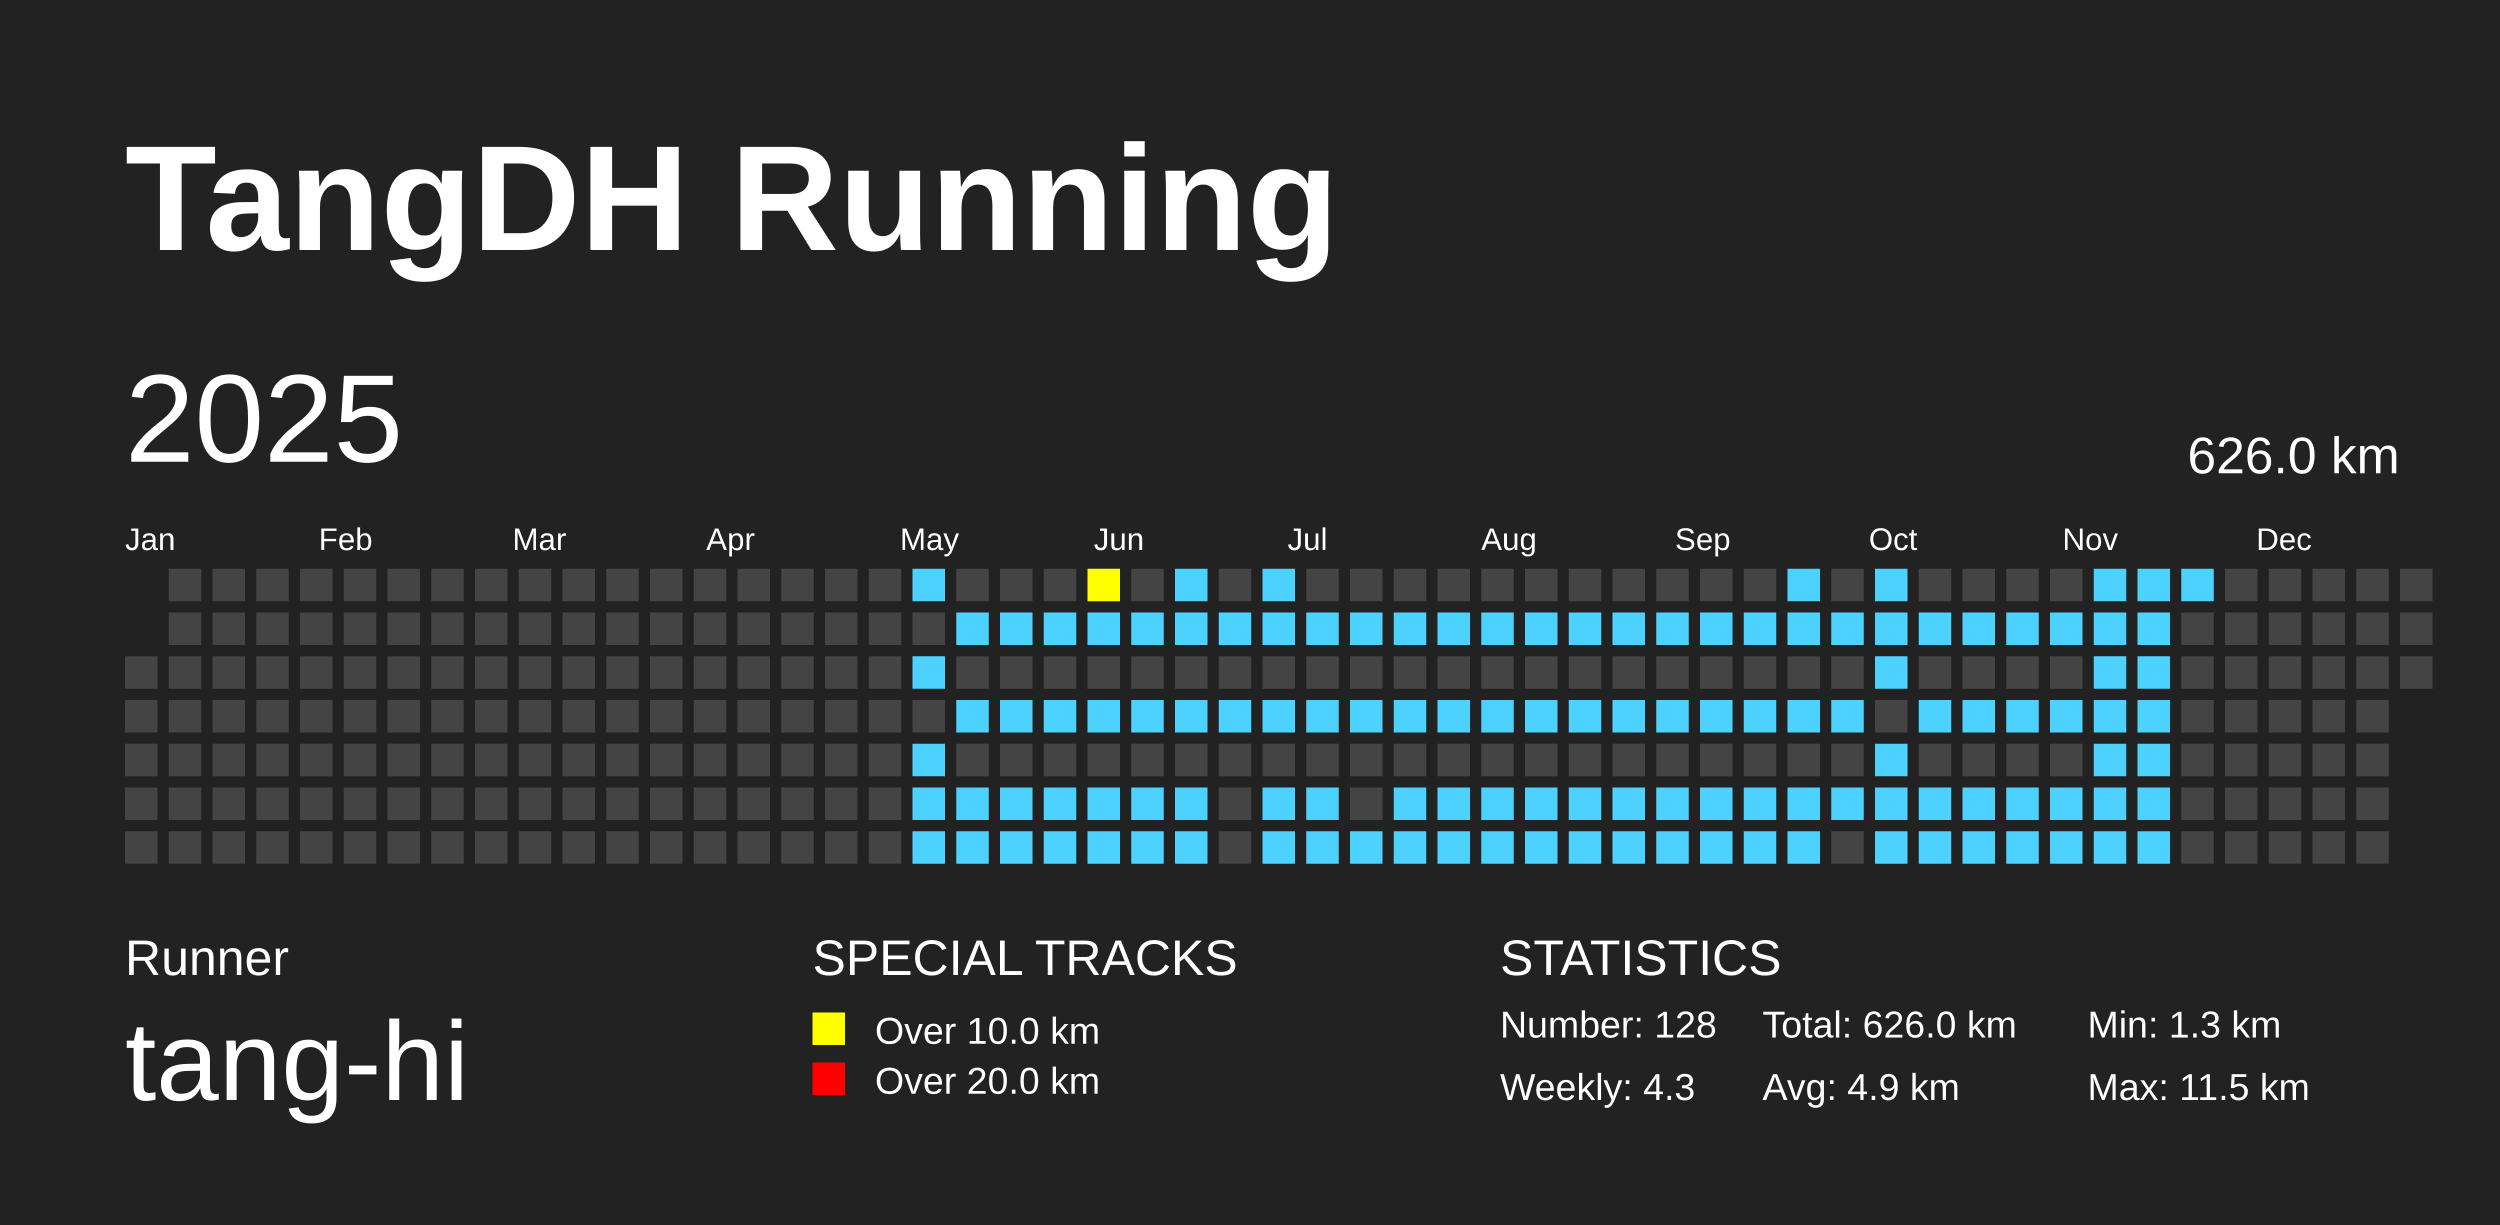
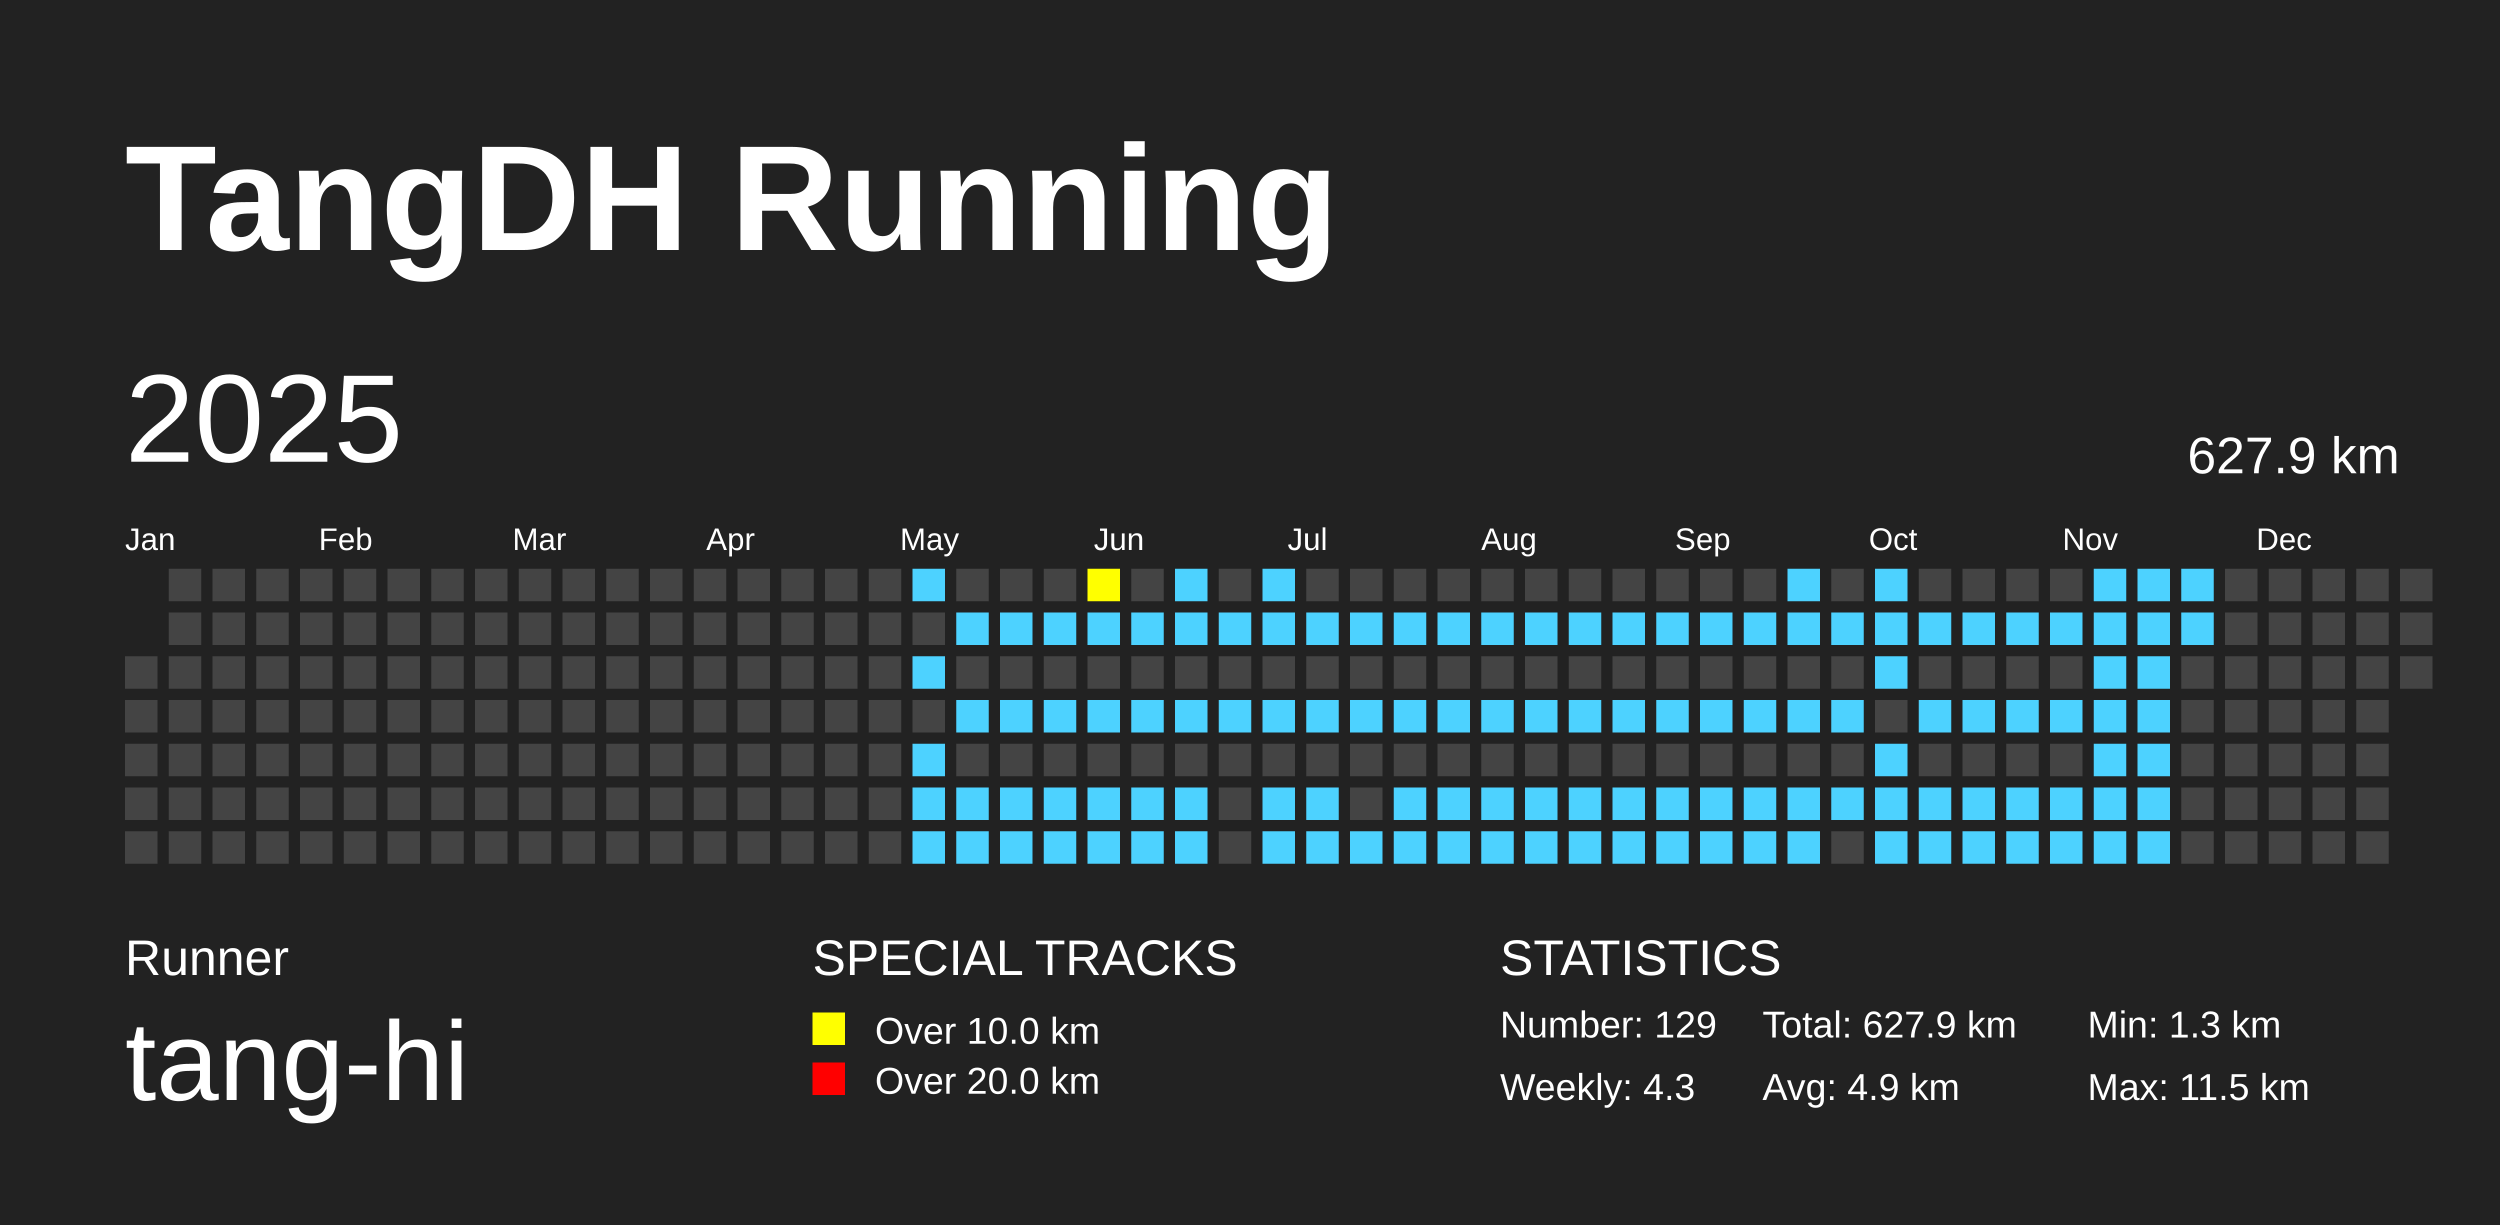
<svg xmlns="http://www.w3.org/2000/svg" baseProfile="full" height="98mm" version="1.1" viewBox="0,0,200,98" width="200mm">
  <defs />
  <rect fill="#222222" height="98" width="200" x="0" y="0" />
  <text fill="#FFFFFF" style="font-size:12px; font-family:Arial; font-weight:bold;" x="10" y="20">TangDH Running</text>
  <text fill="#FFFFFF" style="font-size:4px; font-family:Arial" x="10" y="78">Runner</text>
  <text fill="#FFFFFF" style="font-size:9px; font-family:Arial" x="10" y="88">tang-hi</text>
  <text fill="#FFFFFF" style="font-size:4px; font-family:Arial" x="65" y="78">SPECIAL TRACKS</text>
  <rect fill="yellow" height="2.6" width="2.6" x="65" y="81" />
  <text fill="#FFFFFF" style="font-size:3px; font-family:Arial" x="70" y="83.5">Over 10.0 km</text>
  <rect fill="red" height="2.6" width="2.6" x="65" y="85" />
  <text fill="#FFFFFF" style="font-size:3px; font-family:Arial" x="70" y="87.5">Over 20.0 km</text>
  <text fill="#FFFFFF" style="font-size:4px; font-family:Arial" x="120" y="78">STATISTICS</text>
-   <text fill="#FFFFFF" style="font-size:3px; font-family:Arial" x="120" y="83">Number: 128</text>
+   <text fill="#FFFFFF" style="font-size:3px; font-family:Arial" x="120" y="83">Number: 129</text>
  <text fill="#FFFFFF" style="font-size:3px; font-family:Arial" x="120" y="88">Weekly: 4.3</text>
-   <text fill="#FFFFFF" style="font-size:3px; font-family:Arial" x="141" y="83">Total: 626.0 km</text>
+   <text fill="#FFFFFF" style="font-size:3px; font-family:Arial" x="141" y="83">Total: 627.9 km</text>
  <text fill="#FFFFFF" style="font-size:3px; font-family:Arial" x="141" y="88">Avg: 4.9 km</text>
  <text fill="#FFFFFF" style="font-size:3px; font-family:Arial" x="167" y="83">Min: 1.3 km</text>
  <text fill="#FFFFFF" style="font-size:3px; font-family:Arial" x="167" y="88">Max: 11.5 km</text>
  <text dominant-baseline="hanging" fill="#FFFFFF" style="font-size:10.0px; font-family:Arial;" x="10" y="30">2025</text>
-   <text dominant-baseline="hanging" fill="#FFFFFF" style="font-size:4.125px; font-family:Arial;" x="175" y="35">626.0 km</text>
+   <text dominant-baseline="hanging" fill="#FFFFFF" style="font-size:4.125px; font-family:Arial;" x="175" y="35">627.9 km</text>
  <text fill="#FFFFFF" style="font-size:2.5px; font-family:Arial" x="10.0" y="44">Jan</text>
  <text fill="#FFFFFF" style="font-size:2.5px; font-family:Arial" x="25.5" y="44">Feb</text>
  <text fill="#FFFFFF" style="font-size:2.5px; font-family:Arial" x="41.0" y="44">Mar</text>
  <text fill="#FFFFFF" style="font-size:2.5px; font-family:Arial" x="56.5" y="44">Apr</text>
  <text fill="#FFFFFF" style="font-size:2.5px; font-family:Arial" x="72.0" y="44">May</text>
  <text fill="#FFFFFF" style="font-size:2.5px; font-family:Arial" x="87.5" y="44">Jun</text>
  <text fill="#FFFFFF" style="font-size:2.5px; font-family:Arial" x="103.0" y="44">Jul</text>
  <text fill="#FFFFFF" style="font-size:2.5px; font-family:Arial" x="118.5" y="44">Aug</text>
  <text fill="#FFFFFF" style="font-size:2.5px; font-family:Arial" x="134.0" y="44">Sep</text>
  <text fill="#FFFFFF" style="font-size:2.5px; font-family:Arial" x="149.5" y="44">Oct</text>
  <text fill="#FFFFFF" style="font-size:2.5px; font-family:Arial" x="165.0" y="44">Nov</text>
  <text fill="#FFFFFF" style="font-size:2.5px; font-family:Arial" x="180.5" y="44">Dec</text>
  <rect fill="#444444" height="2.6" width="2.6" x="10.0" y="52.5" />
  <rect fill="#444444" height="2.6" width="2.6" x="10.0" y="56.0" />
  <rect fill="#444444" height="2.6" width="2.6" x="10.0" y="59.5" />
  <rect fill="#444444" height="2.6" width="2.6" x="10.0" y="63.0" />
  <rect fill="#444444" height="2.6" width="2.6" x="10.0" y="66.5" />
  <rect fill="#444444" height="2.6" width="2.6" x="13.5" y="45.5" />
  <rect fill="#444444" height="2.6" width="2.6" x="13.5" y="49.0" />
  <rect fill="#444444" height="2.6" width="2.6" x="13.5" y="52.5" />
  <rect fill="#444444" height="2.6" width="2.6" x="13.5" y="56.0" />
  <rect fill="#444444" height="2.6" width="2.6" x="13.5" y="59.5" />
  <rect fill="#444444" height="2.6" width="2.6" x="13.5" y="63.0" />
  <rect fill="#444444" height="2.6" width="2.6" x="13.5" y="66.5" />
  <rect fill="#444444" height="2.6" width="2.6" x="17.0" y="45.5" />
  <rect fill="#444444" height="2.6" width="2.6" x="17.0" y="49.0" />
  <rect fill="#444444" height="2.6" width="2.6" x="17.0" y="52.5" />
  <rect fill="#444444" height="2.6" width="2.6" x="17.0" y="56.0" />
  <rect fill="#444444" height="2.6" width="2.6" x="17.0" y="59.5" />
  <rect fill="#444444" height="2.6" width="2.6" x="17.0" y="63.0" />
  <rect fill="#444444" height="2.6" width="2.6" x="17.0" y="66.5" />
  <rect fill="#444444" height="2.6" width="2.6" x="20.5" y="45.5" />
  <rect fill="#444444" height="2.6" width="2.6" x="20.5" y="49.0" />
  <rect fill="#444444" height="2.6" width="2.6" x="20.5" y="52.5" />
  <rect fill="#444444" height="2.6" width="2.6" x="20.5" y="56.0" />
  <rect fill="#444444" height="2.6" width="2.6" x="20.5" y="59.5" />
  <rect fill="#444444" height="2.6" width="2.6" x="20.5" y="63.0" />
  <rect fill="#444444" height="2.6" width="2.6" x="20.5" y="66.5" />
  <rect fill="#444444" height="2.6" width="2.6" x="24.0" y="45.5" />
  <rect fill="#444444" height="2.6" width="2.6" x="24.0" y="49.0" />
  <rect fill="#444444" height="2.6" width="2.6" x="24.0" y="52.5" />
  <rect fill="#444444" height="2.6" width="2.6" x="24.0" y="56.0" />
  <rect fill="#444444" height="2.6" width="2.6" x="24.0" y="59.5" />
  <rect fill="#444444" height="2.6" width="2.6" x="24.0" y="63.0" />
  <rect fill="#444444" height="2.6" width="2.6" x="24.0" y="66.5" />
  <rect fill="#444444" height="2.6" width="2.6" x="27.5" y="45.5" />
  <rect fill="#444444" height="2.6" width="2.6" x="27.5" y="49.0" />
  <rect fill="#444444" height="2.6" width="2.6" x="27.5" y="52.5" />
  <rect fill="#444444" height="2.6" width="2.6" x="27.5" y="56.0" />
  <rect fill="#444444" height="2.6" width="2.6" x="27.5" y="59.5" />
  <rect fill="#444444" height="2.6" width="2.6" x="27.5" y="63.0" />
  <rect fill="#444444" height="2.6" width="2.6" x="27.5" y="66.5" />
  <rect fill="#444444" height="2.6" width="2.6" x="31.0" y="45.5" />
  <rect fill="#444444" height="2.6" width="2.6" x="31.0" y="49.0" />
  <rect fill="#444444" height="2.6" width="2.6" x="31.0" y="52.5" />
  <rect fill="#444444" height="2.6" width="2.6" x="31.0" y="56.0" />
  <rect fill="#444444" height="2.6" width="2.6" x="31.0" y="59.5" />
  <rect fill="#444444" height="2.6" width="2.6" x="31.0" y="63.0" />
  <rect fill="#444444" height="2.6" width="2.6" x="31.0" y="66.5" />
  <rect fill="#444444" height="2.6" width="2.6" x="34.5" y="45.5" />
  <rect fill="#444444" height="2.6" width="2.6" x="34.5" y="49.0" />
  <rect fill="#444444" height="2.6" width="2.6" x="34.5" y="52.5" />
  <rect fill="#444444" height="2.6" width="2.6" x="34.5" y="56.0" />
  <rect fill="#444444" height="2.6" width="2.6" x="34.5" y="59.5" />
  <rect fill="#444444" height="2.6" width="2.6" x="34.5" y="63.0" />
  <rect fill="#444444" height="2.6" width="2.6" x="34.5" y="66.5" />
  <rect fill="#444444" height="2.6" width="2.6" x="38.0" y="45.5" />
  <rect fill="#444444" height="2.6" width="2.6" x="38.0" y="49.0" />
  <rect fill="#444444" height="2.6" width="2.6" x="38.0" y="52.5" />
  <rect fill="#444444" height="2.6" width="2.6" x="38.0" y="56.0" />
  <rect fill="#444444" height="2.6" width="2.6" x="38.0" y="59.5" />
  <rect fill="#444444" height="2.6" width="2.6" x="38.0" y="63.0" />
  <rect fill="#444444" height="2.6" width="2.6" x="38.0" y="66.5" />
  <rect fill="#444444" height="2.6" width="2.6" x="41.5" y="45.5" />
  <rect fill="#444444" height="2.6" width="2.6" x="41.5" y="49.0" />
  <rect fill="#444444" height="2.6" width="2.6" x="41.5" y="52.5" />
  <rect fill="#444444" height="2.6" width="2.6" x="41.5" y="56.0" />
  <rect fill="#444444" height="2.6" width="2.6" x="41.5" y="59.5" />
  <rect fill="#444444" height="2.6" width="2.6" x="41.5" y="63.0" />
  <rect fill="#444444" height="2.6" width="2.6" x="41.5" y="66.5" />
  <rect fill="#444444" height="2.6" width="2.6" x="45.0" y="45.5" />
  <rect fill="#444444" height="2.6" width="2.6" x="45.0" y="49.0" />
  <rect fill="#444444" height="2.6" width="2.6" x="45.0" y="52.5" />
  <rect fill="#444444" height="2.6" width="2.6" x="45.0" y="56.0" />
  <rect fill="#444444" height="2.6" width="2.6" x="45.0" y="59.5" />
  <rect fill="#444444" height="2.6" width="2.6" x="45.0" y="63.0" />
  <rect fill="#444444" height="2.6" width="2.6" x="45.0" y="66.5" />
  <rect fill="#444444" height="2.6" width="2.6" x="48.5" y="45.5" />
  <rect fill="#444444" height="2.6" width="2.6" x="48.5" y="49.0" />
  <rect fill="#444444" height="2.6" width="2.6" x="48.5" y="52.5" />
  <rect fill="#444444" height="2.6" width="2.6" x="48.5" y="56.0" />
  <rect fill="#444444" height="2.6" width="2.6" x="48.5" y="59.5" />
  <rect fill="#444444" height="2.6" width="2.6" x="48.5" y="63.0" />
  <rect fill="#444444" height="2.6" width="2.6" x="48.5" y="66.5" />
  <rect fill="#444444" height="2.6" width="2.6" x="52.0" y="45.5" />
  <rect fill="#444444" height="2.6" width="2.6" x="52.0" y="49.0" />
  <rect fill="#444444" height="2.6" width="2.6" x="52.0" y="52.5" />
  <rect fill="#444444" height="2.6" width="2.6" x="52.0" y="56.0" />
  <rect fill="#444444" height="2.6" width="2.6" x="52.0" y="59.5" />
  <rect fill="#444444" height="2.6" width="2.6" x="52.0" y="63.0" />
  <rect fill="#444444" height="2.6" width="2.6" x="52.0" y="66.5" />
  <rect fill="#444444" height="2.6" width="2.6" x="55.5" y="45.5" />
  <rect fill="#444444" height="2.6" width="2.6" x="55.5" y="49.0" />
  <rect fill="#444444" height="2.6" width="2.6" x="55.5" y="52.5" />
  <rect fill="#444444" height="2.6" width="2.6" x="55.5" y="56.0" />
  <rect fill="#444444" height="2.6" width="2.6" x="55.5" y="59.5" />
  <rect fill="#444444" height="2.6" width="2.6" x="55.5" y="63.0" />
  <rect fill="#444444" height="2.6" width="2.6" x="55.5" y="66.5" />
  <rect fill="#444444" height="2.6" width="2.6" x="59.0" y="45.5" />
  <rect fill="#444444" height="2.6" width="2.6" x="59.0" y="49.0" />
  <rect fill="#444444" height="2.6" width="2.6" x="59.0" y="52.5" />
  <rect fill="#444444" height="2.6" width="2.6" x="59.0" y="56.0" />
  <rect fill="#444444" height="2.6" width="2.6" x="59.0" y="59.5" />
  <rect fill="#444444" height="2.6" width="2.6" x="59.0" y="63.0" />
  <rect fill="#444444" height="2.6" width="2.6" x="59.0" y="66.5" />
  <rect fill="#444444" height="2.6" width="2.6" x="62.5" y="45.5" />
  <rect fill="#444444" height="2.6" width="2.6" x="62.5" y="49.0" />
  <rect fill="#444444" height="2.6" width="2.6" x="62.5" y="52.5" />
  <rect fill="#444444" height="2.6" width="2.6" x="62.5" y="56.0" />
  <rect fill="#444444" height="2.6" width="2.6" x="62.5" y="59.5" />
  <rect fill="#444444" height="2.6" width="2.6" x="62.5" y="63.0" />
  <rect fill="#444444" height="2.6" width="2.6" x="62.5" y="66.5" />
  <rect fill="#444444" height="2.6" width="2.6" x="66.0" y="45.5" />
  <rect fill="#444444" height="2.6" width="2.6" x="66.0" y="49.0" />
  <rect fill="#444444" height="2.6" width="2.6" x="66.0" y="52.5" />
  <rect fill="#444444" height="2.6" width="2.6" x="66.0" y="56.0" />
  <rect fill="#444444" height="2.6" width="2.6" x="66.0" y="59.5" />
  <rect fill="#444444" height="2.6" width="2.6" x="66.0" y="63.0" />
  <rect fill="#444444" height="2.6" width="2.6" x="66.0" y="66.5" />
  <rect fill="#444444" height="2.6" width="2.6" x="69.5" y="45.5" />
  <rect fill="#444444" height="2.6" width="2.6" x="69.5" y="49.0" />
  <rect fill="#444444" height="2.6" width="2.6" x="69.5" y="52.5" />
  <rect fill="#444444" height="2.6" width="2.6" x="69.5" y="56.0" />
  <rect fill="#444444" height="2.6" width="2.6" x="69.5" y="59.5" />
  <rect fill="#444444" height="2.6" width="2.6" x="69.5" y="63.0" />
  <rect fill="#444444" height="2.6" width="2.6" x="69.5" y="66.5" />
  <rect fill="#4DD2FF" height="2.6" width="2.6" x="73.0" y="45.5" />
  <rect fill="#444444" height="2.6" width="2.6" x="73.0" y="49.0" />
  <rect fill="#4DD2FF" height="2.6" width="2.6" x="73.0" y="52.5" />
  <rect fill="#444444" height="2.6" width="2.6" x="73.0" y="56.0" />
  <rect fill="#4DD2FF" height="2.6" width="2.6" x="73.0" y="59.5" />
  <rect fill="#4DD2FF" height="2.6" width="2.6" x="73.0" y="63.0" />
  <rect fill="#4DD2FF" height="2.6" width="2.6" x="73.0" y="66.5" />
  <rect fill="#444444" height="2.6" width="2.6" x="76.5" y="45.5" />
  <rect fill="#4DD2FF" height="2.6" width="2.6" x="76.5" y="49.0" />
  <rect fill="#444444" height="2.6" width="2.6" x="76.5" y="52.5" />
  <rect fill="#4DD2FF" height="2.6" width="2.6" x="76.5" y="56.0" />
  <rect fill="#444444" height="2.6" width="2.6" x="76.5" y="59.5" />
  <rect fill="#4DD2FF" height="2.6" width="2.6" x="76.5" y="63.0" />
  <rect fill="#4DD2FF" height="2.6" width="2.6" x="76.5" y="66.5" />
  <rect fill="#444444" height="2.6" width="2.6" x="80.0" y="45.5" />
  <rect fill="#4DD2FF" height="2.6" width="2.6" x="80.0" y="49.0" />
  <rect fill="#444444" height="2.6" width="2.6" x="80.0" y="52.5" />
  <rect fill="#4DD2FF" height="2.6" width="2.6" x="80.0" y="56.0" />
  <rect fill="#444444" height="2.6" width="2.6" x="80.0" y="59.5" />
  <rect fill="#4DD2FF" height="2.6" width="2.6" x="80.0" y="63.0" />
  <rect fill="#4DD2FF" height="2.6" width="2.6" x="80.0" y="66.5" />
  <rect fill="#444444" height="2.6" width="2.6" x="83.5" y="45.5" />
  <rect fill="#4DD2FF" height="2.6" width="2.6" x="83.5" y="49.0" />
  <rect fill="#444444" height="2.6" width="2.6" x="83.5" y="52.5" />
  <rect fill="#4DD2FF" height="2.6" width="2.6" x="83.5" y="56.0" />
  <rect fill="#444444" height="2.6" width="2.6" x="83.5" y="59.5" />
  <rect fill="#4DD2FF" height="2.6" width="2.6" x="83.5" y="63.0" />
  <rect fill="#4DD2FF" height="2.6" width="2.6" x="83.5" y="66.5" />
  <rect fill="yellow" height="2.6" width="2.6" x="87.0" y="45.5" />
  <rect fill="#4DD2FF" height="2.6" width="2.6" x="87.0" y="49.0" />
  <rect fill="#444444" height="2.6" width="2.6" x="87.0" y="52.5" />
  <rect fill="#4DD2FF" height="2.6" width="2.6" x="87.0" y="56.0" />
  <rect fill="#444444" height="2.6" width="2.6" x="87.0" y="59.5" />
  <rect fill="#4DD2FF" height="2.6" width="2.6" x="87.0" y="63.0" />
  <rect fill="#4DD2FF" height="2.6" width="2.6" x="87.0" y="66.5" />
  <rect fill="#444444" height="2.6" width="2.6" x="90.5" y="45.5" />
  <rect fill="#4DD2FF" height="2.6" width="2.6" x="90.5" y="49.0" />
  <rect fill="#444444" height="2.6" width="2.6" x="90.5" y="52.5" />
  <rect fill="#4DD2FF" height="2.6" width="2.6" x="90.5" y="56.0" />
  <rect fill="#444444" height="2.6" width="2.6" x="90.5" y="59.5" />
  <rect fill="#4DD2FF" height="2.6" width="2.6" x="90.5" y="63.0" />
  <rect fill="#4DD2FF" height="2.6" width="2.6" x="90.5" y="66.5" />
  <rect fill="#4DD2FF" height="2.6" width="2.6" x="94.0" y="45.5" />
  <rect fill="#4DD2FF" height="2.6" width="2.6" x="94.0" y="49.0" />
  <rect fill="#444444" height="2.6" width="2.6" x="94.0" y="52.5" />
  <rect fill="#4DD2FF" height="2.6" width="2.6" x="94.0" y="56.0" />
  <rect fill="#444444" height="2.6" width="2.6" x="94.0" y="59.5" />
  <rect fill="#4DD2FF" height="2.6" width="2.6" x="94.0" y="63.0" />
  <rect fill="#4DD2FF" height="2.6" width="2.6" x="94.0" y="66.5" />
  <rect fill="#444444" height="2.6" width="2.6" x="97.5" y="45.5" />
  <rect fill="#4DD2FF" height="2.6" width="2.6" x="97.5" y="49.0" />
  <rect fill="#444444" height="2.6" width="2.6" x="97.5" y="52.5" />
  <rect fill="#4DD2FF" height="2.6" width="2.6" x="97.5" y="56.0" />
  <rect fill="#444444" height="2.6" width="2.6" x="97.5" y="59.5" />
  <rect fill="#444444" height="2.6" width="2.6" x="97.5" y="63.0" />
  <rect fill="#444444" height="2.6" width="2.6" x="97.5" y="66.5" />
  <rect fill="#4DD2FF" height="2.6" width="2.6" x="101.0" y="45.5" />
  <rect fill="#4DD2FF" height="2.6" width="2.6" x="101.0" y="49.0" />
  <rect fill="#444444" height="2.6" width="2.6" x="101.0" y="52.5" />
  <rect fill="#4DD2FF" height="2.6" width="2.6" x="101.0" y="56.0" />
  <rect fill="#444444" height="2.6" width="2.6" x="101.0" y="59.5" />
  <rect fill="#4DD2FF" height="2.6" width="2.6" x="101.0" y="63.0" />
  <rect fill="#4DD2FF" height="2.6" width="2.6" x="101.0" y="66.5" />
  <rect fill="#444444" height="2.6" width="2.6" x="104.5" y="45.5" />
  <rect fill="#4DD2FF" height="2.6" width="2.6" x="104.5" y="49.0" />
  <rect fill="#444444" height="2.6" width="2.6" x="104.5" y="52.5" />
  <rect fill="#4DD2FF" height="2.6" width="2.6" x="104.5" y="56.0" />
  <rect fill="#444444" height="2.6" width="2.6" x="104.5" y="59.5" />
  <rect fill="#4DD2FF" height="2.6" width="2.6" x="104.5" y="63.0" />
  <rect fill="#4DD2FF" height="2.6" width="2.6" x="104.5" y="66.5" />
  <rect fill="#444444" height="2.6" width="2.6" x="108.0" y="45.5" />
  <rect fill="#4DD2FF" height="2.6" width="2.6" x="108.0" y="49.0" />
  <rect fill="#444444" height="2.6" width="2.6" x="108.0" y="52.5" />
  <rect fill="#4DD2FF" height="2.6" width="2.6" x="108.0" y="56.0" />
  <rect fill="#444444" height="2.6" width="2.6" x="108.0" y="59.5" />
  <rect fill="#444444" height="2.6" width="2.6" x="108.0" y="63.0" />
  <rect fill="#4DD2FF" height="2.6" width="2.6" x="108.0" y="66.5" />
  <rect fill="#444444" height="2.6" width="2.6" x="111.5" y="45.5" />
  <rect fill="#4DD2FF" height="2.6" width="2.6" x="111.5" y="49.0" />
  <rect fill="#444444" height="2.6" width="2.6" x="111.5" y="52.5" />
  <rect fill="#4DD2FF" height="2.6" width="2.6" x="111.5" y="56.0" />
  <rect fill="#444444" height="2.6" width="2.6" x="111.5" y="59.5" />
  <rect fill="#4DD2FF" height="2.6" width="2.6" x="111.5" y="63.0" />
  <rect fill="#4DD2FF" height="2.6" width="2.6" x="111.5" y="66.5" />
  <rect fill="#444444" height="2.6" width="2.6" x="115.0" y="45.5" />
  <rect fill="#4DD2FF" height="2.6" width="2.6" x="115.0" y="49.0" />
  <rect fill="#444444" height="2.6" width="2.6" x="115.0" y="52.5" />
  <rect fill="#4DD2FF" height="2.6" width="2.6" x="115.0" y="56.0" />
  <rect fill="#444444" height="2.6" width="2.6" x="115.0" y="59.5" />
  <rect fill="#4DD2FF" height="2.6" width="2.6" x="115.0" y="63.0" />
  <rect fill="#4DD2FF" height="2.6" width="2.6" x="115.0" y="66.5" />
  <rect fill="#444444" height="2.6" width="2.6" x="118.5" y="45.5" />
  <rect fill="#4DD2FF" height="2.6" width="2.6" x="118.5" y="49.0" />
  <rect fill="#444444" height="2.6" width="2.6" x="118.5" y="52.5" />
  <rect fill="#4DD2FF" height="2.6" width="2.6" x="118.5" y="56.0" />
  <rect fill="#444444" height="2.6" width="2.6" x="118.5" y="59.5" />
  <rect fill="#4DD2FF" height="2.6" width="2.6" x="118.5" y="63.0" />
  <rect fill="#4DD2FF" height="2.6" width="2.6" x="118.5" y="66.5" />
  <rect fill="#444444" height="2.6" width="2.6" x="122.0" y="45.5" />
  <rect fill="#4DD2FF" height="2.6" width="2.6" x="122.0" y="49.0" />
  <rect fill="#444444" height="2.6" width="2.6" x="122.0" y="52.5" />
  <rect fill="#4DD2FF" height="2.6" width="2.6" x="122.0" y="56.0" />
  <rect fill="#444444" height="2.6" width="2.6" x="122.0" y="59.5" />
  <rect fill="#4DD2FF" height="2.6" width="2.6" x="122.0" y="63.0" />
  <rect fill="#4DD2FF" height="2.6" width="2.6" x="122.0" y="66.5" />
  <rect fill="#444444" height="2.6" width="2.6" x="125.5" y="45.5" />
  <rect fill="#4DD2FF" height="2.6" width="2.6" x="125.5" y="49.0" />
  <rect fill="#444444" height="2.6" width="2.6" x="125.5" y="52.5" />
  <rect fill="#4DD2FF" height="2.6" width="2.6" x="125.5" y="56.0" />
  <rect fill="#444444" height="2.6" width="2.6" x="125.5" y="59.5" />
  <rect fill="#4DD2FF" height="2.6" width="2.6" x="125.5" y="63.0" />
  <rect fill="#4DD2FF" height="2.6" width="2.6" x="125.5" y="66.5" />
  <rect fill="#444444" height="2.6" width="2.6" x="129.0" y="45.5" />
  <rect fill="#4DD2FF" height="2.6" width="2.6" x="129.0" y="49.0" />
  <rect fill="#444444" height="2.6" width="2.6" x="129.0" y="52.5" />
  <rect fill="#4DD2FF" height="2.6" width="2.6" x="129.0" y="56.0" />
  <rect fill="#444444" height="2.6" width="2.6" x="129.0" y="59.5" />
  <rect fill="#4DD2FF" height="2.6" width="2.6" x="129.0" y="63.0" />
  <rect fill="#4DD2FF" height="2.6" width="2.6" x="129.0" y="66.5" />
  <rect fill="#444444" height="2.6" width="2.6" x="132.5" y="45.5" />
  <rect fill="#4DD2FF" height="2.6" width="2.6" x="132.5" y="49.0" />
  <rect fill="#444444" height="2.6" width="2.6" x="132.5" y="52.5" />
  <rect fill="#4DD2FF" height="2.6" width="2.6" x="132.5" y="56.0" />
  <rect fill="#444444" height="2.6" width="2.6" x="132.5" y="59.5" />
  <rect fill="#4DD2FF" height="2.6" width="2.6" x="132.5" y="63.0" />
  <rect fill="#4DD2FF" height="2.6" width="2.6" x="132.5" y="66.5" />
  <rect fill="#444444" height="2.6" width="2.6" x="136.0" y="45.5" />
  <rect fill="#4DD2FF" height="2.6" width="2.6" x="136.0" y="49.0" />
  <rect fill="#444444" height="2.6" width="2.6" x="136.0" y="52.5" />
  <rect fill="#4DD2FF" height="2.6" width="2.6" x="136.0" y="56.0" />
  <rect fill="#444444" height="2.6" width="2.6" x="136.0" y="59.5" />
  <rect fill="#4DD2FF" height="2.6" width="2.6" x="136.0" y="63.0" />
  <rect fill="#4DD2FF" height="2.6" width="2.6" x="136.0" y="66.5" />
  <rect fill="#444444" height="2.6" width="2.6" x="139.5" y="45.5" />
  <rect fill="#4DD2FF" height="2.6" width="2.6" x="139.5" y="49.0" />
  <rect fill="#444444" height="2.6" width="2.6" x="139.5" y="52.5" />
  <rect fill="#4DD2FF" height="2.6" width="2.6" x="139.5" y="56.0" />
  <rect fill="#444444" height="2.6" width="2.6" x="139.5" y="59.5" />
  <rect fill="#4DD2FF" height="2.6" width="2.6" x="139.5" y="63.0" />
  <rect fill="#4DD2FF" height="2.6" width="2.6" x="139.5" y="66.5" />
  <rect fill="#4DD2FF" height="2.6" width="2.6" x="143.0" y="45.5" />
  <rect fill="#4DD2FF" height="2.6" width="2.6" x="143.0" y="49.0" />
  <rect fill="#444444" height="2.6" width="2.6" x="143.0" y="52.5" />
  <rect fill="#4DD2FF" height="2.6" width="2.6" x="143.0" y="56.0" />
  <rect fill="#444444" height="2.6" width="2.6" x="143.0" y="59.5" />
  <rect fill="#4DD2FF" height="2.6" width="2.6" x="143.0" y="63.0" />
  <rect fill="#4DD2FF" height="2.6" width="2.6" x="143.0" y="66.5" />
  <rect fill="#444444" height="2.6" width="2.6" x="146.5" y="45.5" />
  <rect fill="#4DD2FF" height="2.6" width="2.6" x="146.5" y="49.0" />
  <rect fill="#444444" height="2.6" width="2.6" x="146.5" y="52.5" />
  <rect fill="#4DD2FF" height="2.6" width="2.6" x="146.5" y="56.0" />
  <rect fill="#444444" height="2.6" width="2.6" x="146.5" y="59.5" />
  <rect fill="#4DD2FF" height="2.6" width="2.6" x="146.5" y="63.0" />
  <rect fill="#444444" height="2.6" width="2.6" x="146.5" y="66.5" />
  <rect fill="#4DD2FF" height="2.6" width="2.6" x="150.0" y="45.5" />
  <rect fill="#4DD2FF" height="2.6" width="2.6" x="150.0" y="49.0" />
  <rect fill="#4DD2FF" height="2.6" width="2.6" x="150.0" y="52.5" />
  <rect fill="#444444" height="2.6" width="2.6" x="150.0" y="56.0" />
  <rect fill="#4DD2FF" height="2.6" width="2.6" x="150.0" y="59.5" />
  <rect fill="#4DD2FF" height="2.6" width="2.6" x="150.0" y="63.0" />
  <rect fill="#4DD2FF" height="2.6" width="2.6" x="150.0" y="66.5" />
  <rect fill="#444444" height="2.6" width="2.6" x="153.5" y="45.5" />
  <rect fill="#4DD2FF" height="2.6" width="2.6" x="153.5" y="49.0" />
  <rect fill="#444444" height="2.6" width="2.6" x="153.5" y="52.5" />
  <rect fill="#4DD2FF" height="2.6" width="2.6" x="153.5" y="56.0" />
  <rect fill="#444444" height="2.6" width="2.6" x="153.5" y="59.5" />
  <rect fill="#4DD2FF" height="2.6" width="2.6" x="153.5" y="63.0" />
  <rect fill="#4DD2FF" height="2.6" width="2.6" x="153.5" y="66.5" />
  <rect fill="#444444" height="2.6" width="2.6" x="157.0" y="45.5" />
  <rect fill="#4DD2FF" height="2.6" width="2.6" x="157.0" y="49.0" />
  <rect fill="#444444" height="2.6" width="2.6" x="157.0" y="52.5" />
  <rect fill="#4DD2FF" height="2.6" width="2.6" x="157.0" y="56.0" />
  <rect fill="#444444" height="2.6" width="2.6" x="157.0" y="59.5" />
  <rect fill="#4DD2FF" height="2.6" width="2.6" x="157.0" y="63.0" />
  <rect fill="#4DD2FF" height="2.6" width="2.6" x="157.0" y="66.5" />
  <rect fill="#444444" height="2.6" width="2.6" x="160.5" y="45.5" />
  <rect fill="#4DD2FF" height="2.6" width="2.6" x="160.5" y="49.0" />
  <rect fill="#444444" height="2.6" width="2.6" x="160.5" y="52.5" />
  <rect fill="#4DD2FF" height="2.6" width="2.6" x="160.5" y="56.0" />
  <rect fill="#444444" height="2.6" width="2.6" x="160.5" y="59.5" />
  <rect fill="#4DD2FF" height="2.6" width="2.6" x="160.5" y="63.0" />
  <rect fill="#4DD2FF" height="2.6" width="2.6" x="160.5" y="66.5" />
  <rect fill="#444444" height="2.6" width="2.6" x="164.0" y="45.5" />
  <rect fill="#4DD2FF" height="2.6" width="2.6" x="164.0" y="49.0" />
  <rect fill="#444444" height="2.6" width="2.6" x="164.0" y="52.5" />
  <rect fill="#4DD2FF" height="2.6" width="2.6" x="164.0" y="56.0" />
  <rect fill="#444444" height="2.6" width="2.6" x="164.0" y="59.5" />
  <rect fill="#4DD2FF" height="2.6" width="2.6" x="164.0" y="63.0" />
  <rect fill="#4DD2FF" height="2.6" width="2.6" x="164.0" y="66.5" />
  <rect fill="#4DD2FF" height="2.6" width="2.6" x="167.5" y="45.5" />
  <rect fill="#4DD2FF" height="2.6" width="2.6" x="167.5" y="49.0" />
  <rect fill="#4DD2FF" height="2.6" width="2.6" x="167.5" y="52.5" />
  <rect fill="#4DD2FF" height="2.6" width="2.6" x="167.5" y="56.0" />
  <rect fill="#4DD2FF" height="2.6" width="2.6" x="167.5" y="59.5" />
  <rect fill="#4DD2FF" height="2.6" width="2.6" x="167.5" y="63.0" />
  <rect fill="#4DD2FF" height="2.6" width="2.6" x="167.5" y="66.5" />
  <rect fill="#4DD2FF" height="2.6" width="2.6" x="171.0" y="45.5" />
  <rect fill="#4DD2FF" height="2.6" width="2.6" x="171.0" y="49.0" />
  <rect fill="#4DD2FF" height="2.6" width="2.6" x="171.0" y="52.5" />
  <rect fill="#4DD2FF" height="2.6" width="2.6" x="171.0" y="56.0" />
  <rect fill="#4DD2FF" height="2.6" width="2.6" x="171.0" y="59.5" />
  <rect fill="#4DD2FF" height="2.6" width="2.6" x="171.0" y="63.0" />
  <rect fill="#4DD2FF" height="2.6" width="2.6" x="171.0" y="66.5" />
  <rect fill="#4DD2FF" height="2.6" width="2.6" x="174.5" y="45.5" />
-   <rect fill="#444444" height="2.6" width="2.6" x="174.5" y="49.0" />
+   <rect fill="#4DD2FF" height="2.6" width="2.6" x="174.5" y="49.0" />
  <rect fill="#444444" height="2.6" width="2.6" x="174.5" y="52.5" />
  <rect fill="#444444" height="2.6" width="2.6" x="174.5" y="56.0" />
  <rect fill="#444444" height="2.6" width="2.6" x="174.5" y="59.5" />
  <rect fill="#444444" height="2.6" width="2.6" x="174.5" y="63.0" />
  <rect fill="#444444" height="2.6" width="2.6" x="174.5" y="66.5" />
  <rect fill="#444444" height="2.6" width="2.6" x="178.0" y="45.5" />
  <rect fill="#444444" height="2.6" width="2.6" x="178.0" y="49.0" />
  <rect fill="#444444" height="2.6" width="2.6" x="178.0" y="52.5" />
  <rect fill="#444444" height="2.6" width="2.6" x="178.0" y="56.0" />
  <rect fill="#444444" height="2.6" width="2.6" x="178.0" y="59.5" />
  <rect fill="#444444" height="2.6" width="2.6" x="178.0" y="63.0" />
  <rect fill="#444444" height="2.6" width="2.6" x="178.0" y="66.5" />
  <rect fill="#444444" height="2.6" width="2.6" x="181.5" y="45.5" />
  <rect fill="#444444" height="2.6" width="2.6" x="181.5" y="49.0" />
  <rect fill="#444444" height="2.6" width="2.6" x="181.5" y="52.5" />
  <rect fill="#444444" height="2.6" width="2.6" x="181.5" y="56.0" />
  <rect fill="#444444" height="2.6" width="2.6" x="181.5" y="59.5" />
  <rect fill="#444444" height="2.6" width="2.6" x="181.5" y="63.0" />
  <rect fill="#444444" height="2.6" width="2.6" x="181.5" y="66.5" />
  <rect fill="#444444" height="2.6" width="2.6" x="185.0" y="45.5" />
  <rect fill="#444444" height="2.6" width="2.6" x="185.0" y="49.0" />
  <rect fill="#444444" height="2.6" width="2.6" x="185.0" y="52.5" />
  <rect fill="#444444" height="2.6" width="2.6" x="185.0" y="56.0" />
  <rect fill="#444444" height="2.6" width="2.6" x="185.0" y="59.5" />
  <rect fill="#444444" height="2.6" width="2.6" x="185.0" y="63.0" />
  <rect fill="#444444" height="2.6" width="2.6" x="185.0" y="66.5" />
  <rect fill="#444444" height="2.6" width="2.6" x="188.5" y="45.5" />
  <rect fill="#444444" height="2.6" width="2.6" x="188.5" y="49.0" />
  <rect fill="#444444" height="2.6" width="2.6" x="188.5" y="52.5" />
  <rect fill="#444444" height="2.6" width="2.6" x="188.5" y="56.0" />
  <rect fill="#444444" height="2.6" width="2.6" x="188.5" y="59.5" />
  <rect fill="#444444" height="2.6" width="2.6" x="188.5" y="63.0" />
  <rect fill="#444444" height="2.6" width="2.6" x="188.5" y="66.5" />
  <rect fill="#444444" height="2.6" width="2.6" x="192.0" y="45.5" />
  <rect fill="#444444" height="2.6" width="2.6" x="192.0" y="49.0" />
  <rect fill="#444444" height="2.6" width="2.6" x="192.0" y="52.5" />
</svg>
